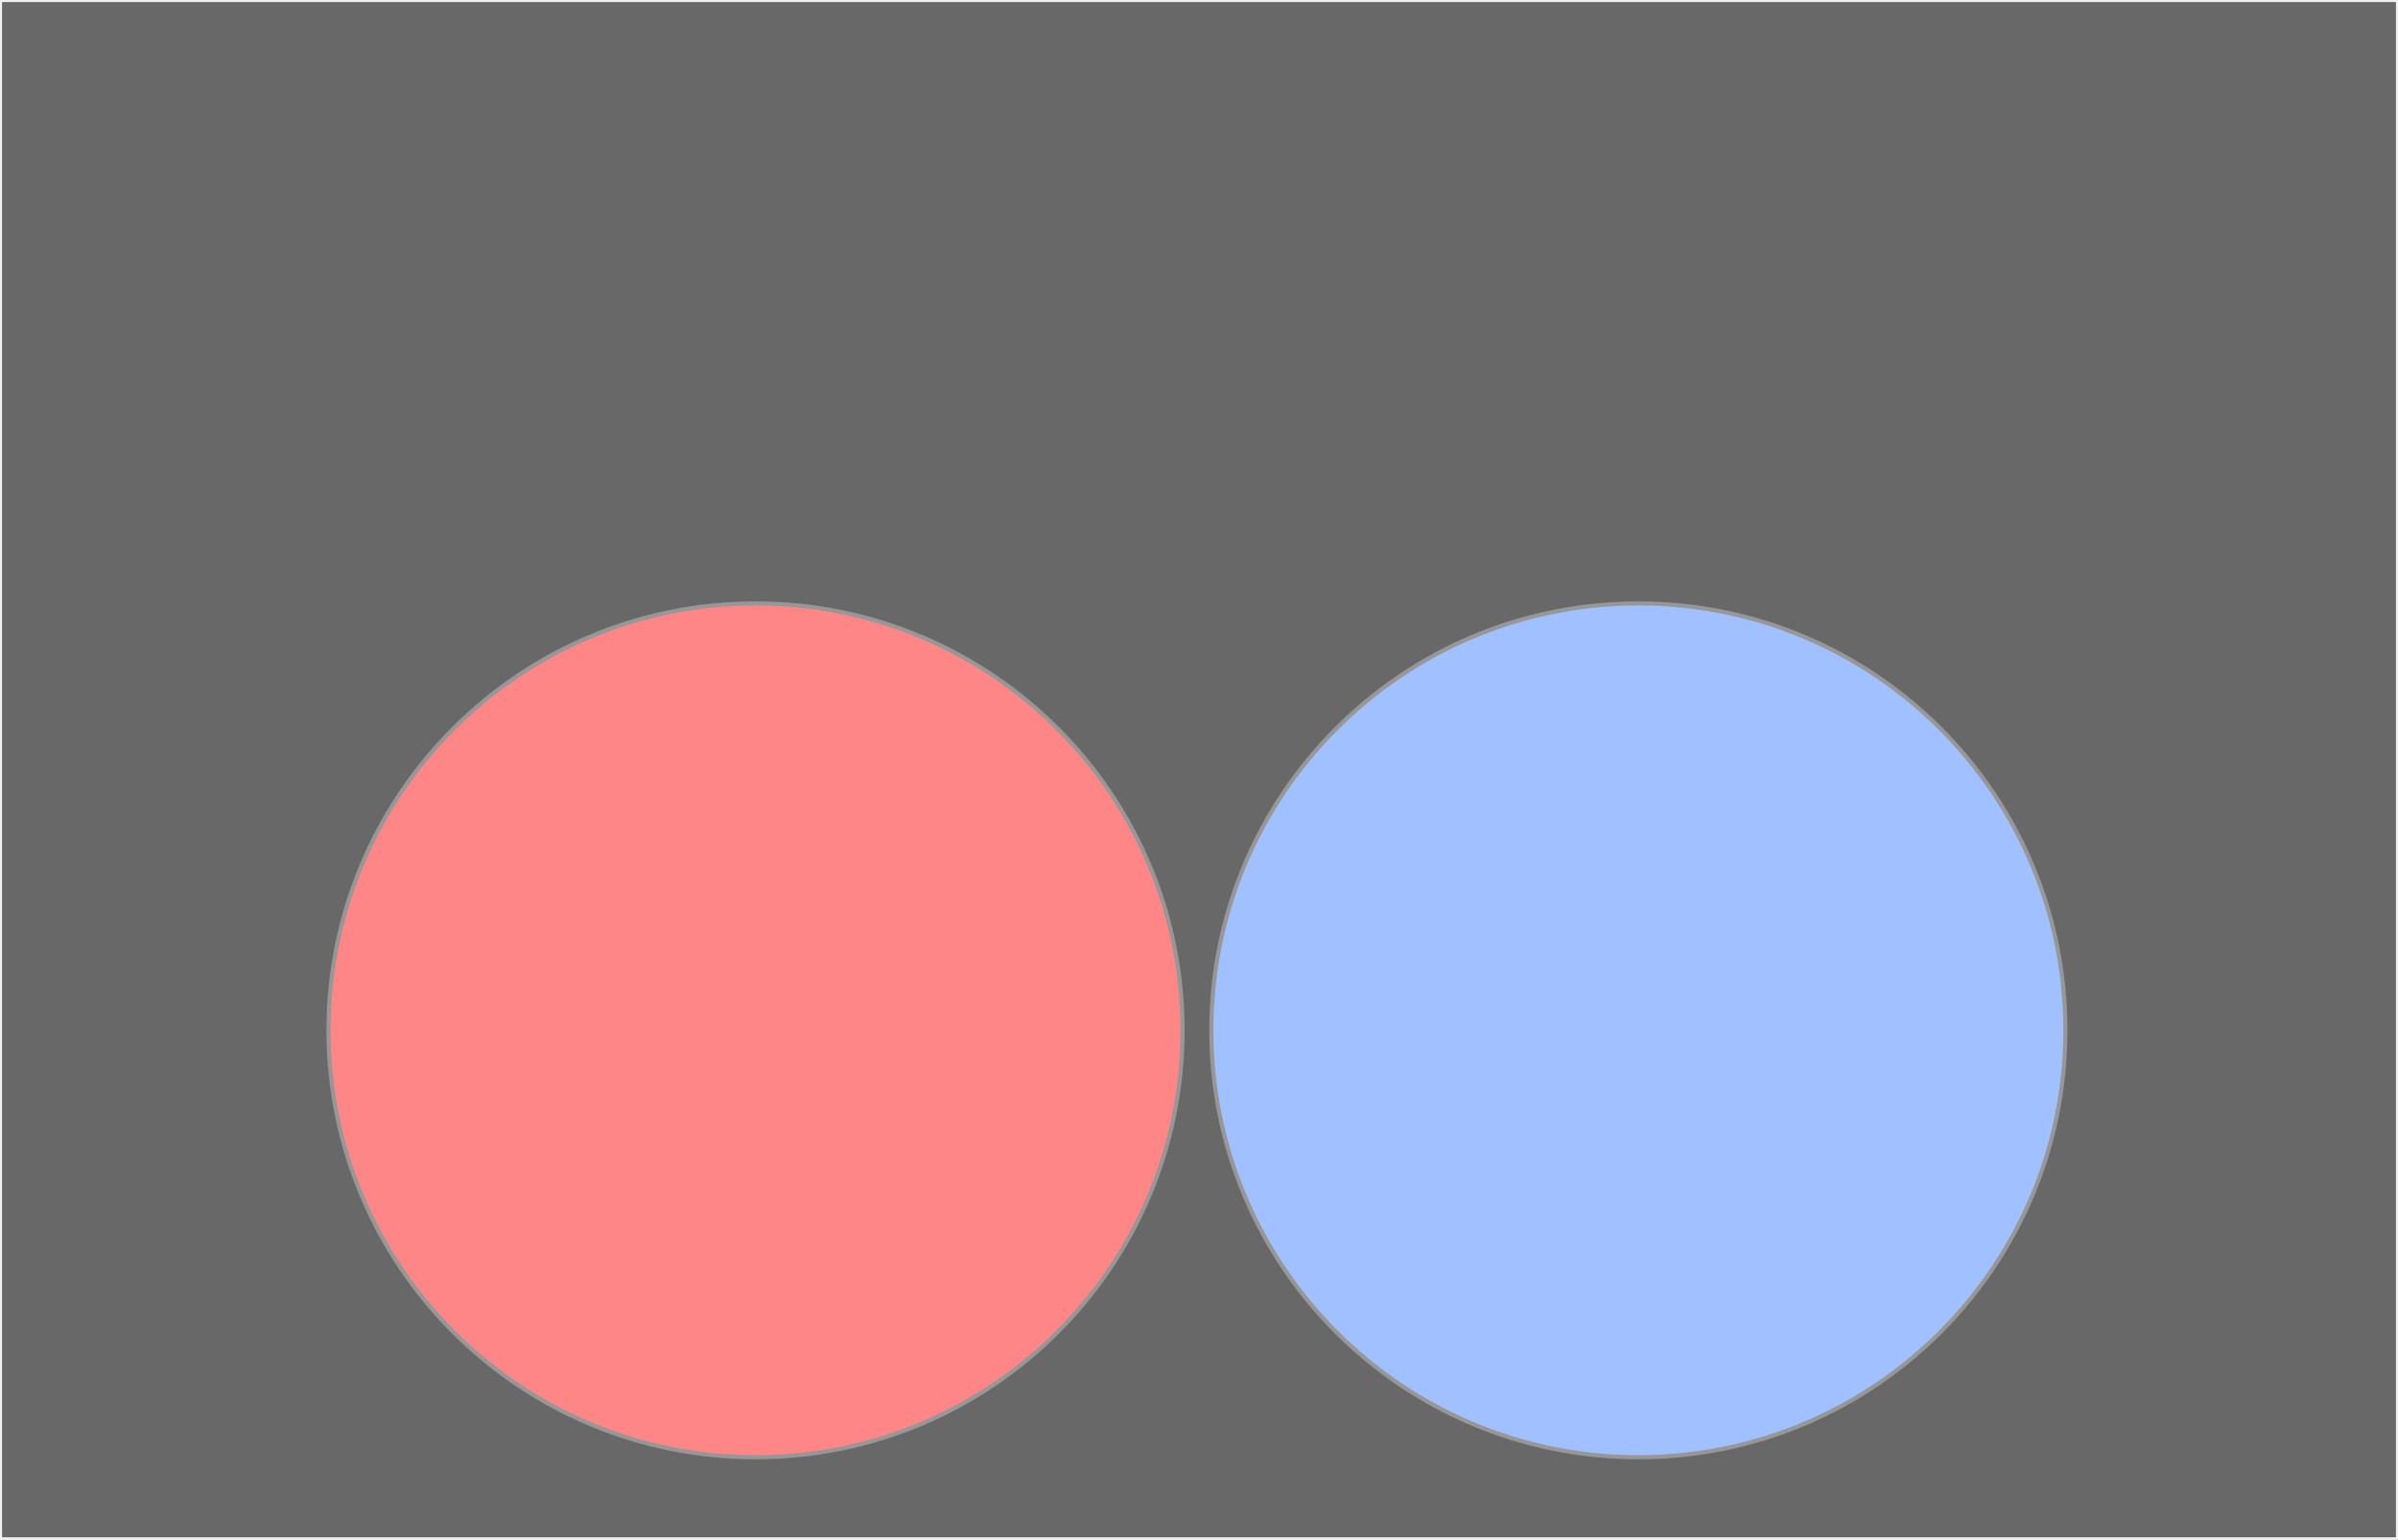
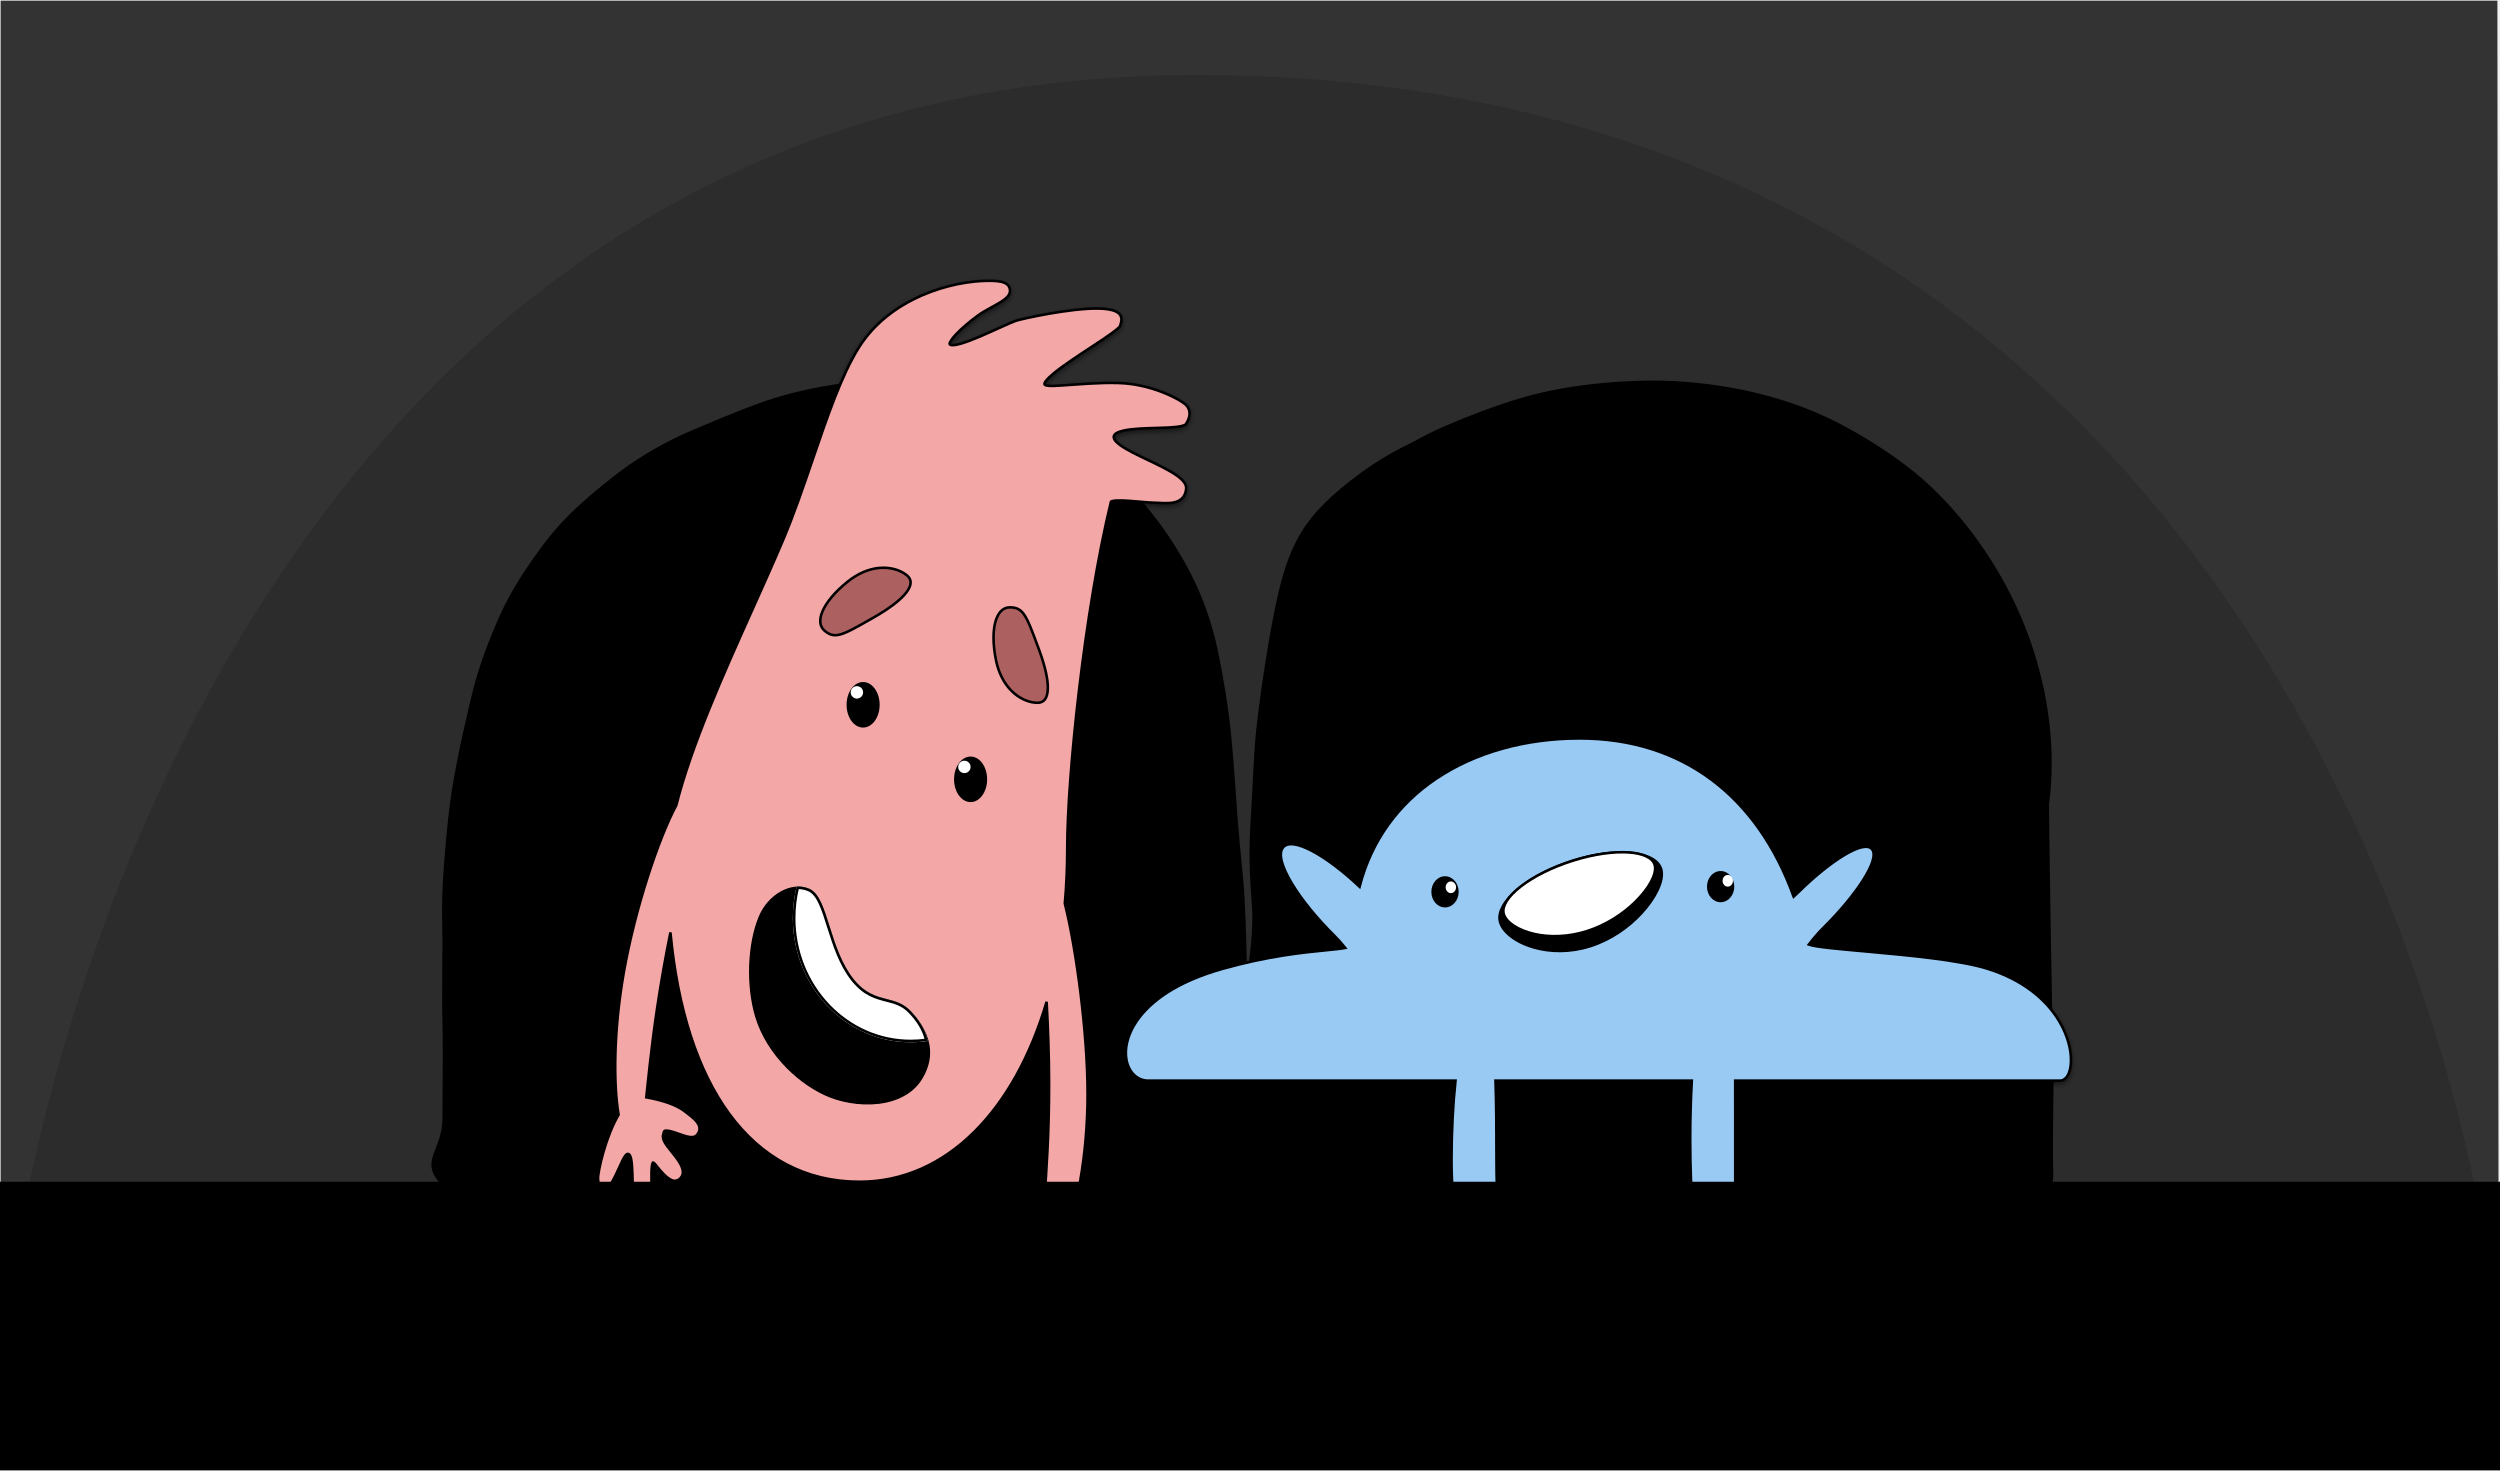
- <svg xmlns="http://www.w3.org/2000/svg" width="584px" height="375px" viewBox="0 0 584 375" version="1.1">
+ <svg xmlns="http://www.w3.org/2000/svg" xmlns:xlink="http://www.w3.org/1999/xlink" width="1923px" height="1131px" viewBox="0 0 1923 1131" version="1.1">
+   <defs>
+     <filter x="-3.1%" y="-1.7%" width="106.4%" height="103.5%" filterUnits="objectBoundingBox" id="filter-1">
+       <feOffset dx="0" dy="2" in="SourceAlpha" result="shadowOffsetOuter1" />
+       <feGaussianBlur stdDeviation="2" in="shadowOffsetOuter1" result="shadowBlurOuter1" />
+       <feColorMatrix values="0 0 0 0 0   0 0 0 0 0   0 0 0 0 0  0 0 0 0.5 0" type="matrix" in="shadowBlurOuter1" result="shadowMatrixOuter1" />
+       <feMerge>
+         <feMergeNode in="shadowMatrixOuter1" />
+         <feMergeNode in="SourceGraphic" />
+       </feMerge>
+     </filter>
+     <path d="M184.434,264.698 C187.471,263.366 190.796,262.776 194.193,262.856 C196.125,270.618 197.154,278.766 197.154,287.168 C197.154,339.942 156.578,382.725 106.526,382.725 C102.066,382.725 97.682,382.385 93.394,381.729 C95.232,373.11 99.966,365.588 106.494,358.762 C119.347,345.321 134.353,354.082 150.294,334.303 C169.397,310.6 169.847,271.097 184.434,264.698 Z" id="path-2" />
+     <filter x="-1.4%" y="-1.3%" width="102.9%" height="102.5%" filterUnits="objectBoundingBox" id="filter-3">
+       <feGaussianBlur stdDeviation="1" in="SourceAlpha" result="shadowBlurInner1" />
+       <feOffset dx="0" dy="1" in="shadowBlurInner1" result="shadowOffsetInner1" />
+       <feComposite in="shadowOffsetInner1" in2="SourceAlpha" operator="arithmetic" k2="-1" k3="1" result="shadowInnerInner1" />
+       <feColorMatrix values="0 0 0 0 0   0 0 0 0 0   0 0 0 0 0  0 0 0 0.5 0" type="matrix" in="shadowInnerInner1" />
+     </filter>
+     <filter x="-1.9%" y="-3.1%" width="103.9%" height="106.2%" filterUnits="objectBoundingBox" id="filter-4">
+       <feOffset dx="0" dy="2" in="SourceAlpha" result="shadowOffsetOuter1" />
+       <feGaussianBlur stdDeviation="2" in="shadowOffsetOuter1" result="shadowBlurOuter1" />
+       <feColorMatrix values="0 0 0 0 0   0 0 0 0 0   0 0 0 0 0  0 0 0 0.5 0" type="matrix" in="shadowBlurOuter1" result="shadowMatrixOuter1" />
+       <feMerge>
+         <feMergeNode in="shadowMatrixOuter1" />
+         <feMergeNode in="SourceGraphic" />
+       </feMerge>
+     </filter>
+   </defs>
  <g id="Page-1" stroke="none" stroke-width="1" fill="none" fill-rule="evenodd">
-     <g id="2scene1" fill-rule="nonzero">
-       <g id="2scene2">
-         <rect id="Rectangle" fill="#686868" x="0.5" y="0.5" width="583" height="374" />
-         <circle id="Oval" stroke="#979797" fill="#FF8686" cx="184" cy="251" r="104" />
-         <circle id="Oval" stroke="#979797" fill="#A0C0FF" cx="399" cy="251" r="104" />
+     <g id="Group-6">
+       <g id="2scene1-(2)">
+         <g id="Layer_3">
+           <polygon id="Path" fill="#333333" fill-rule="nonzero" points="1922 1082 0.5 1082 0.5 0.5 1921 0.5" />
+           <path d="M1046.546,1124.14 C1433.862,1124.14 1769.718,1124.14 1907.47,1124.14 C1969.621,1124.14 1862.054,57.665 919.683,57.665 C76.665,57.665 -37.527,1124.14 9.883,1124.14 C443.382,1124.14 510,1124.14 1046.546,1124.14 Z" id="Oval" fill="#2C2C2C" />
+         </g>
+         <g id="Layer_2" transform="translate(331, 292)" fill="#000000" fill-rule="nonzero">
+           <g id="Group-4" transform="translate(624.5, 333) scale(-1, 1) translate(-624.5, -333) ">
+             <g id="Group" transform="translate(0.346286, 0.674089)">
+               <path d="M616.329,410.57 C617.221,395.395 618.559,380.005 618.559,364.829 C618.559,349.654 617.444,334.264 616.552,319.088 C615.66,303.913 615.214,288.737 613.876,273.561 C612.315,258.385 610.308,243.21 608.078,228.248 C605.848,213.072 603.395,198.11 600.496,183.148 C596.036,160.491 591.131,137.407 579.089,117.315 C570.838,103.422 559.019,91.88 546.308,81.406 C533.821,71.146 519.995,61.528 505.723,53.833 C490.336,45.497 473.612,39.085 457.11,33.1 C440.608,27.115 423.661,21.558 406.267,17.924 C388.873,14.291 371.257,11.94 353.64,10.657 C335.8,9.375 317.961,8.947 300.344,10.23 C282.504,11.512 264.888,13.65 247.494,17.497 C230.1,21.344 213.153,26.688 196.651,33.1 C180.372,39.513 164.762,48.062 149.822,57.253 C134.881,66.444 120.386,76.276 107.452,88.032 C94.519,99.788 83.146,112.826 72.665,126.506 C62.184,140.185 53.042,154.934 45.237,170.11 C37.432,185.285 30.965,201.316 26.059,217.56 C21.153,234.019 7.861,243.65 6.077,260.535 C4.293,277.421 3.74,284.145 3.74,309.602 C3.74,335.059 1.192,494.785 0.3,517.869 C-0.592,540.74 1.192,583.861 0.3,606.731 C-0.592,629.816 8.888,622.176 17.139,643.764 C26.059,666.848 36.094,644.192 67.982,643.978 C82.7,643.978 99.871,643.764 119.271,643.55 C135.104,643.55 152.275,642.695 170.56,642.482 C186.839,642.268 204.01,642.695 221.849,642.482 C238.574,642.268 255.745,642.909 273.138,642.695 C290.086,642.482 307.257,642.268 324.427,642.054 C341.598,641.84 358.769,640.558 375.717,640.13 C393.11,639.703 410.281,639.917 427.006,639.489 C444.622,639.062 461.793,637.993 478.295,637.566 C496.58,636.924 513.751,636.711 529.584,636.069 C548.984,635.214 566.155,634.146 580.65,633.291 C611.646,631.153 629.932,628.375 629.932,625.168 C629.932,619.611 629.709,598.451 627.925,571.519 C627.033,555.061 626.141,536.465 624.803,517.869 C623.688,499.274 621.458,480.678 620.343,464.22 C618.113,433.441 616.775,437.502 616.329,410.57 Z" id="Path" />
+               <path d="M598.589,410.57 C599.445,400.097 600.728,389.624 601.369,379.15 C602.225,368.677 602.439,358.203 602.011,347.73 C601.369,326.783 600.942,305.623 599.659,284.89 C598.375,263.943 595.595,242.996 592.815,222.263 C590.034,201.743 586.613,181.224 582.335,161.132 C578.272,142.323 572.283,123.514 561.59,107.269 C551.11,91.238 536.14,77.986 520.955,66.23 C504.701,53.62 486.95,43.146 468.129,35.024 C448.881,26.688 428.992,19.207 408.888,13.222 C388.357,7.237 367.397,3.817 346.224,1.894 C325.265,-0.03 304.092,-0.671 282.919,1.039 C241.215,4.459 199.725,14.505 162.725,34.169 C144.974,43.574 127.437,54.688 111.397,67.085 C95.357,79.482 81.242,94.017 68.409,109.834 C43.173,141.254 23.925,177.591 12.804,216.278 C1.041,257.103 -2.381,300.92 6.388,342.814 C7.457,347.944 8.74,353.074 10.023,358.203 C11.307,362.906 13.445,367.822 13.659,372.097 C14.087,378.723 14.087,385.562 13.659,392.189 C12.804,406.723 12.162,421.258 11.307,435.578 C9.596,464.434 8.312,493.289 7.243,522.144 C6.601,536.465 5.96,550.786 5.746,565.107 C5.532,579 6.174,593.321 4.463,607.214 C4.249,608.496 4.463,606.787 4.463,606.787 C4.463,607.214 4.249,607.641 4.249,608.069 C4.035,608.924 4.035,609.565 3.821,610.42 C3.393,611.916 3.18,613.413 2.752,614.909 C1.896,618.115 1.255,621.535 0.613,624.955 C-0.456,632.222 1.255,639.917 3.821,646.756 C6.174,653.382 9.596,659.795 16.226,663.001 C23.069,666.207 30.127,664.919 36.757,662.573 C38.896,661.718 41.034,660.863 43.173,660.009 C44.456,659.581 45.525,658.94 46.809,658.512 C47.236,658.299 49.803,657.657 48.092,658.085 C46.167,658.512 48.947,657.871 49.375,657.657 C52.583,656.589 56.005,655.947 59.427,655.306 C60.924,655.092 58.571,655.52 58.571,655.306 C58.571,655.306 59.855,655.092 60.069,655.092 C60.924,655.092 61.993,654.879 63.063,654.879 C65.415,654.879 67.554,654.879 69.906,654.879 C89.155,654.879 108.403,654.665 127.651,654.451 C168.714,653.596 209.563,654.024 250.625,654.024 C272.012,654.024 293.399,653.81 314.786,653.382 C335.745,652.955 356.704,651.673 377.663,651.459 C398.408,651.245 419.154,650.818 439.685,649.963 C459.789,649.108 479.678,648.68 499.782,648.039 C518.816,647.398 537.637,646.329 556.671,644.833 C566.509,644.192 576.347,643.123 586.185,642.054 C591.745,641.413 597.306,640.772 602.653,639.062 C609.069,637.138 615.699,633.718 616.34,626.237 C616.554,621.749 616.34,617.26 616.126,612.771 C615.699,594.603 614.629,576.435 613.774,558.481 C612.704,537.748 611.635,516.801 609.924,496.068 C608.427,478.541 607.358,461.228 605.861,443.701 C605.433,438.571 605.005,433.441 604.15,428.525 C604.15,427.884 603.936,427.456 603.936,426.815 C603.722,425.105 604.364,429.166 603.936,427.242 C603.722,425.746 603.508,424.25 603.294,422.754 C603.08,421.044 602.867,419.548 602.653,417.838 C602.439,416.983 602.439,415.914 602.225,415.059 C602.011,413.135 601.797,412.494 601.797,411.425 C601.583,399.67 579.983,399.67 580.196,411.425 C580.196,413.777 579.555,418.693 579.341,422.326 C579.127,425.105 578.913,427.884 578.913,430.662 C578.699,435.151 579.341,439.426 579.769,443.914 C581.48,461.014 582.335,478.113 583.832,495.213 C585.543,515.518 586.613,536.038 587.682,556.343 C588.751,574.298 589.821,592.466 590.248,610.42 C590.462,615.336 590.248,620.252 590.462,624.955 C590.462,625.168 590.462,625.596 590.462,625.81 C590.034,624.741 591.745,621.535 591.959,621.107 C593.67,618.756 594.312,618.756 593.456,619.397 C597.306,616.405 596.023,617.901 595.167,618.329 C592.173,619.397 597.092,617.901 595.809,618.115 C594.74,618.329 593.67,618.756 592.601,618.97 C590.034,619.611 587.468,620.039 584.902,620.252 C583.405,620.466 581.694,620.68 580.196,620.894 C579.341,621.107 578.486,621.107 577.63,621.321 C576.988,621.321 576.347,621.535 575.705,621.535 C577.63,621.321 577.63,621.321 576.133,621.535 C567.364,622.39 558.81,623.245 550.041,623.672 C511.545,626.451 472.835,627.092 434.338,628.802 C414.021,629.657 393.703,630.085 373.172,630.298 C352.641,630.512 332.109,632.008 311.578,632.436 C270.729,633.291 229.666,633.291 188.817,633.077 C150.107,632.863 111.397,634.146 72.473,634.573 C63.918,634.573 55.363,634.787 47.023,636.711 C40.607,638.207 34.618,640.772 28.63,643.337 C27.561,643.764 26.705,644.192 25.636,644.619 C23.711,645.474 28.63,643.764 26.705,644.192 C26.277,644.405 25.85,644.405 25.422,644.619 C24.994,644.619 24.566,644.833 24.139,644.833 C22.214,645.26 27.561,644.619 25.85,644.619 C24.78,644.619 23.497,644.192 27.561,644.833 C25.208,644.405 30.127,646.115 28.63,645.26 C27.133,644.405 31.196,647.184 29.699,645.901 C28.416,644.833 29.913,645.474 30.341,646.756 C30.127,646.115 29.058,644.833 28.63,644.192 C27.347,642.482 29.485,646.329 28.63,644.192 C28.416,643.55 27.988,642.909 27.774,642.054 C26.919,639.917 26.277,637.566 25.636,635.214 C25.422,634.359 25.208,633.504 24.994,632.649 C24.353,630.085 25.208,634.573 24.994,632.222 C24.78,630.726 24.78,629.443 24.78,627.947 C24.78,626.878 24.566,625.168 24.994,624.1 C23.925,626.451 24.78,625.382 24.994,624.313 C25.208,623.458 25.422,622.603 25.636,621.962 C27.347,614.695 29.058,607.641 29.485,600.16 C30.341,586.908 29.913,573.87 30.127,560.618 C30.769,532.618 32.052,504.617 33.549,476.831 C35.046,448.403 36.115,419.975 37.826,391.334 C38.254,384.708 38.04,378.081 37.826,371.669 C37.612,366.112 35.901,361.41 34.19,356.28 C32.693,351.15 31.41,346.02 30.127,340.89 C25.85,322.081 24.566,302.203 25.422,282.325 C27.133,243.637 38.04,203.667 55.791,169.682 C73.542,135.483 97.068,104.49 127.009,81.192 C142.622,69.009 157.165,59.818 174.488,50.627 C182.615,46.139 191.17,42.291 199.938,38.871 C209.349,35.238 216.406,32.673 226.458,29.894 C236.082,27.115 245.92,24.978 255.758,23.268 C266.452,21.344 274.365,20.489 284.203,19.634 C304.948,17.924 325.693,18.352 346.224,20.276 C354.779,21.131 364.617,22.413 374.669,24.337 C384.721,26.26 394.559,28.398 404.183,31.39 C422.789,36.948 440.754,43.574 459.147,51.696 C477.326,59.818 492.724,69.009 508.123,81.192 C522.452,92.521 534.856,103.635 544.48,119.025 C553.891,133.987 558.81,152.369 562.659,170.11 C566.937,189.346 570.145,208.797 572.925,228.248 C578.913,269.073 581.694,310.111 583.832,351.364 C584.902,371.242 583.832,390.906 583.618,410.57 C583.405,418.906 597.948,418.693 598.589,410.57 Z" id="Path" />
+             </g>
+             <g id="Group" transform="translate(612.7201, 0.424557)">
+               <path d="M619.893,316.515 C617.251,300.896 614.389,285.491 610.866,270.086 C607.343,254.681 604.041,239.061 599.418,224.084 C594.574,208.893 588.85,194.13 582.245,179.794 C575.64,165.245 567.274,151.765 558.247,138.714 C549.221,125.662 539.534,113.252 527.865,101.912 C517.738,92.284 507.39,83.084 495.721,75.381 C484.273,67.678 471.944,60.618 459.615,54.199 C447.066,47.78 433.856,43.073 420.866,37.938 C407.877,32.803 395.107,27.668 381.678,23.602 C368.248,19.537 354.598,16.542 340.948,14.188 C327.298,11.834 313.427,9.909 299.337,9.695 C281.284,9.481 263.451,11.193 246.058,15.044 C228.665,18.681 211.713,24.672 195.421,31.947 C179.129,39.221 163.277,47.352 148.746,57.408 C134.216,67.464 120.566,78.804 108.016,91.428 C95.687,104.052 85.12,118.387 75.432,132.723 C65.525,147.486 57.599,162.677 51.655,178.724 C45.711,194.985 42.188,211.674 39.106,228.791 C36.023,245.48 33.382,262.597 31.84,279.928 C30.299,297.045 28.978,314.162 27.878,331.493 C26.777,348.824 25.015,365.941 23.254,383.057 C21.933,394.611 21.273,411.514 20.832,430.985 C20.392,445.748 19.952,462.223 19.952,479.126 C19.952,495.173 20.392,511.434 20.612,527.267 C20.832,544.598 20.612,561.073 20.832,575.409 C21.273,603.866 -0.964,614.992 22.153,623.55 C45.711,632.323 47.472,623.122 72.57,622.908 C97.889,622.694 97.889,622.908 122.987,622.694 C148.306,622.48 148.306,622.266 173.404,622.266 C198.723,622.052 198.723,622.052 223.822,621.838 C249.14,621.624 249.14,622.266 274.239,622.052 C299.557,621.838 299.557,621.838 324.656,621.624 C349.974,621.41 349.974,620.341 375.073,620.127 C400.391,619.913 400.391,620.983 425.49,620.769 C450.808,620.555 450.808,620.127 475.907,619.913 C501.225,619.699 501.225,620.341 526.324,620.127 C551.643,619.913 551.643,619.271 576.741,619.271 C602.06,619.057 610.206,636.816 627.598,619.057 C645.652,600.442 626.938,593.168 626.938,567.706 C626.938,542.245 626.718,542.245 626.718,516.569 C626.718,491.108 627.378,491.108 627.158,465.433 C627.158,439.971 626.718,439.971 627.158,414.296 C627.604,403.89 626.929,388.423 625.793,372.667 C624.125,349.547 621.464,325.804 619.893,316.515 Z" id="Path" />
+               <path d="M616.287,363.159 C613.726,340.693 610.099,318.227 606.471,295.975 C603.057,274.365 598.79,252.755 593.456,231.573 C583,190.706 565.077,151.979 539.472,118.387 C513.867,84.795 479.088,58.478 440.894,41.147 C431.292,36.868 421.69,33.017 412.088,28.951 C401.633,24.672 391.391,20.607 380.723,16.756 C360.452,9.695 338.901,4.988 317.564,2.206 C294.52,-0.789 271.689,-0.575 248.858,3.062 C227.521,6.485 206.61,13.332 186.766,22.105 C148.146,39.435 112.726,64.255 85.627,96.991 C72.612,112.61 61.089,129.941 51.701,148.128 C41.672,167.384 34.845,187.497 30.364,208.679 C25.883,230.503 22.256,252.541 20.122,274.579 C17.988,296.831 16.708,318.869 15.001,341.121 C13.507,360.805 10.947,380.276 9.88,399.96 C8.813,420.501 8.386,441.255 7.959,461.795 C7.533,483.405 8.173,505.015 8.173,526.412 C8.173,537.11 8.173,547.594 8.386,558.292 C8.386,563.213 8.386,568.134 8.6,573.055 C8.6,575.195 8.6,577.12 8.6,579.26 C8.6,580.33 8.386,581.4 8.386,582.256 C8.386,582.683 8.173,583.111 8.173,583.539 C7.959,585.037 8.6,581.186 8.173,583.753 C6.893,589.958 4.546,595.735 2.412,601.726 C0.491,607.075 -1.002,612.852 0.918,618.415 C3.479,625.904 10.947,630.183 17.775,632.75 C25.883,635.746 34.418,638.099 43.166,637.244 C50.207,636.602 57.035,634.462 64.077,633.392 C66.424,632.964 61.73,633.606 64.29,633.392 C65.357,633.392 66.637,633.178 67.704,633.178 C70.264,632.964 72.825,632.964 75.385,632.964 C79.44,632.964 83.707,632.964 87.761,632.964 C102.697,632.964 117.847,632.964 132.783,632.75 C162.442,632.536 191.887,632.109 221.546,631.895 C236.055,631.895 250.565,632.323 265.074,632.109 C279.584,632.109 294.093,631.895 308.602,631.895 C323.539,631.895 338.475,631.039 353.411,630.611 C368.347,630.183 383.283,630.825 398.433,631.039 C428.945,631.681 459.457,629.969 489.756,630.397 C505.119,630.611 520.482,630.397 535.845,629.969 C543.1,629.755 550.141,629.541 557.396,629.541 C559.529,629.541 561.876,629.541 564.01,629.541 C566.357,629.541 561.45,629.113 564.437,629.541 C565.29,629.755 566.357,629.755 567.211,629.969 C568.918,630.397 570.625,630.825 572.545,631.253 C573.185,631.467 573.825,631.681 574.679,631.895 C571.051,631.039 573.825,631.681 574.892,631.895 C581.72,634.462 588.548,637.244 596.016,636.816 C606.685,636.174 614.793,630.397 621.621,622.694 C626.742,616.917 630.583,609.429 629.942,601.726 C629.516,595.093 626.955,589.316 624.822,583.325 C624.395,581.828 623.755,580.33 623.328,578.832 C623.115,577.976 622.901,577.12 622.688,576.265 C622.688,575.837 622.474,575.409 622.474,574.981 C622.474,574.553 622.048,572.413 622.261,573.911 C622.474,575.409 622.048,572.627 622.048,572.199 C621.834,571.13 621.834,570.06 621.834,568.99 C621.834,566.422 621.834,563.855 621.834,561.501 C621.834,554.655 621.834,547.594 621.834,540.747 C621.834,525.342 621.621,509.937 622.048,494.531 C622.688,464.363 622.048,434.194 622.688,403.812 C622.901,390.118 622.901,376.425 622.261,362.731 C622.048,356.312 615.433,351.819 609.245,352.033 C603.484,352.247 596.016,355.884 596.229,362.731 C597.083,391.188 595.803,419.645 596.016,448.102 C596.229,478.484 595.589,508.867 595.803,539.035 C595.803,545.24 595.803,551.659 595.803,557.864 C595.803,567.064 596.016,575.837 598.577,584.823 C600.284,590.386 602.204,596.163 604.124,601.512 C604.551,602.582 603.911,600.014 603.911,600.014 C603.911,600.228 603.911,600.656 603.911,600.87 C603.911,601.512 604.124,602.154 603.911,602.796 C603.911,603.438 603.911,603.866 603.911,604.508 C603.911,606.005 603.271,603.866 604.124,603.438 C603.911,603.438 603.911,604.508 603.911,604.508 C603.698,605.149 603.484,605.791 603.271,606.219 C602.631,607.931 604.551,604.294 603.271,606.433 C602.204,608.145 601.137,609.429 599.857,611.14 C599.217,612.21 600.07,610.926 600.284,610.712 C599.857,611.14 599.643,611.354 599.217,611.782 C598.577,612.424 597.723,613.28 596.87,613.922 C596.656,614.136 594.949,615.206 594.949,615.42 C594.949,615.206 597.51,613.922 595.803,614.992 C595.376,615.206 594.949,615.42 594.736,615.634 C594.523,615.847 594.096,615.847 593.882,616.061 C593.029,616.703 595.589,615.42 595.589,615.42 C595.163,615.42 594.096,615.634 593.669,615.847 C593.029,616.061 597.083,615.847 594.949,615.634 C594.309,615.634 591.535,615.42 594.096,615.634 C596.656,615.847 594.523,615.634 593.882,615.42 C593.242,615.206 592.602,615.206 591.962,614.992 C591.322,614.778 590.895,614.564 590.255,614.564 C588.548,614.136 593.242,615.634 590.468,614.564 C586.628,613.28 583,611.782 579.16,610.712 C564.437,606.219 548.221,608.145 533.071,608.573 C502.985,609.429 472.9,608.359 442.814,609.001 C427.878,609.429 412.729,609.857 397.579,609.429 C382.856,609.215 368.134,608.787 353.411,609.215 C338.901,609.643 324.605,610.498 310.096,610.498 C296.013,610.712 282.144,610.712 268.061,610.926 C253.979,611.14 239.683,610.712 225.6,610.712 C211.091,610.712 196.581,610.926 182.072,611.14 C152.2,611.354 122.541,611.782 92.669,611.996 C84.774,611.996 76.879,611.996 69.198,612.21 C61.089,612.424 53.408,613.922 45.727,615.634 C44.446,615.847 42.953,616.275 41.672,616.489 C39.539,616.917 41.459,616.275 42.526,616.489 C41.672,616.489 40.819,616.703 40.179,616.703 C39.539,616.703 38.899,616.703 38.258,616.703 C37.832,616.703 37.618,616.703 37.192,616.703 C35.911,616.703 38.899,616.917 38.685,616.917 C36.765,616.275 34.845,616.275 32.924,615.634 C32.071,615.42 31.217,614.992 30.15,614.778 C28.87,614.35 30.577,614.992 30.79,614.992 C30.15,614.778 29.51,614.564 28.657,614.136 C27.163,613.494 25.669,612.852 24.176,611.996 C22.469,611.14 26.096,613.494 24.816,612.424 C24.389,611.996 22.896,610.498 24.389,612.21 C25.883,613.922 24.603,612.424 24.389,611.996 C23.749,610.284 25.669,614.35 24.816,612.638 C24.603,612.21 24.389,610.498 24.816,612.638 C25.243,614.778 24.816,612.852 25.029,612.424 C25.029,611.996 25.243,611.568 25.029,611.14 C25.029,611.14 24.389,613.708 24.816,612.852 C25.029,612.424 25.029,611.996 25.029,611.782 C25.669,609.429 26.523,607.075 27.376,604.935 C29.937,598.089 32.071,591.456 33.138,584.395 C34.418,575.623 33.564,566.636 33.564,557.65 C33.564,547.166 33.564,536.682 33.351,526.412 C32.924,485.117 32.497,443.609 34.631,402.314 C35.485,383.271 38.045,364.229 39.539,345.186 C41.246,323.576 42.526,301.966 44.233,280.356 C46.153,258.532 49.141,238.634 53.195,217.665 C57.249,197.553 62.796,178.082 71.971,159.682 C72.185,159.468 73.252,157.114 72.825,157.97 C73.465,156.9 74.105,155.616 74.745,154.547 C76.026,152.193 77.306,149.84 78.586,147.7 C81.147,143.207 83.92,138.927 86.694,134.648 C92.242,126.304 97.79,118.173 103.977,110.257 C110.592,101.912 115.5,96.563 122.968,89.288 C130.222,82.442 137.904,75.809 145.799,69.818 C161.588,57.622 177.591,48.636 196.581,39.863 C201.276,37.724 205.97,35.798 210.664,33.872 C213.011,33.017 215.145,32.161 217.492,31.305 C217.919,31.091 218.559,30.877 218.986,30.663 C220.693,30.021 217.492,31.091 219.412,30.449 C220.693,30.021 221.973,29.593 223.253,29.165 C233.068,25.956 243.097,23.602 253.125,21.677 C255.686,21.249 258.246,20.821 260.593,20.393 C261.874,20.179 263.367,19.965 264.647,19.965 C264.647,19.965 266.568,19.751 265.501,19.965 C264.434,20.179 266.781,19.751 266.781,19.751 C272.116,19.323 277.45,18.895 282.784,18.895 C288.119,18.681 293.453,18.895 298.787,19.109 C301.348,19.323 303.908,19.537 306.469,19.751 C307.322,19.751 307.962,19.965 308.816,19.965 C308.602,19.965 307.322,19.751 308.602,19.965 C309.883,20.179 311.376,20.393 312.656,20.393 C333.354,23.174 354.264,27.668 374.108,34.3 C374.748,34.514 375.602,34.728 376.242,35.156 C376.028,35.156 374.961,34.728 376.242,35.156 C377.309,35.584 378.375,36.012 379.442,36.44 C382.216,37.51 384.777,38.58 387.55,39.435 C392.245,41.361 396.939,43.073 401.633,44.998 C411.235,48.85 421.05,52.701 430.652,56.98 C440.04,61.259 449.002,66.181 457.75,71.316 C466.072,76.237 473.54,81.158 481.648,87.577 C497.438,99.773 510.88,113.252 522.616,128.871 C534.351,144.49 545.447,161.393 553.768,178.938 C562.73,197.767 569.985,217.451 575.532,237.564 C581.293,258.318 585.774,279.5 589.828,300.468 C593.882,321.009 598.15,341.763 601.35,362.517 C601.991,366.368 604.978,368.722 608.819,368.722 C612.019,369.364 616.713,367.01 616.287,363.159 Z" id="Path" />
+             </g>
+           </g>
+         </g>
      </g>
+       <g id="Group-3" filter="url(#filter-1)" transform="translate(687.5, 618.5) scale(-1, 1) translate(-687.5, -618.5) translate(461, 217)">
+         <path d="M450.273,697.066 C449.165,697.224 448.05,697.332 446.78,696.605 C445.97,696.141 445.074,695.312 444.164,693.806 C441.427,689.271 439.302,684.591 437.485,680.585 C435.645,676.527 434.151,673.17 432.614,671.465 C432.169,670.971 431.74,670.615 431.263,670.546 C430.867,670.489 430.475,670.671 430.051,671.009 C427.659,672.917 427.636,683.9 427.432,691.595 C427.341,695.021 427.26,697.886 427.044,699.272 C426.819,700.722 426.75,702.09 426.684,703.346 C426.556,705.823 426.387,707.885 425.404,709.391 C424.584,710.648 423.232,711.592 420.806,712.02 C419.468,712.256 418.333,712.205 417.373,711.884 C416.363,711.546 415.529,710.915 414.862,709.948 C413.707,708.275 413.062,705.473 412.89,701.308 C412.784,698.752 412.826,695.655 412.869,692.515 C412.934,687.746 413.007,682.873 412.538,679.706 C412.382,678.651 412.18,677.801 411.861,677.263 C410.969,677.104 409.952,678.658 408.53,680.417 C405.728,683.884 401.806,688.676 397.464,690.732 C396.453,691.212 395.448,691.364 394.499,691.275 C393.461,691.177 392.486,690.786 391.642,690.192 C389.841,688.925 388.663,686.731 388.701,684.648 C388.791,679.819 392.923,674.498 397.017,669.388 C401.014,664.401 405.242,659.571 403.806,655.656 C403.677,655.305 403.597,654.91 403.519,654.504 C403.412,653.945 403.396,653.264 402.784,652.921 C402.266,652.63 401.434,652.583 400.123,652.773 C397.616,653.137 394.704,654.175 391.838,655.187 C388.685,656.3 385.586,657.381 383.097,657.631 C380.916,657.85 379.191,657.424 378.077,656.187 C376.925,654.907 376.299,653.645 376.054,652.422 C375.774,651.028 375.982,649.671 376.543,648.365 C377.926,645.146 381.586,642.239 384.565,639.928 C385.154,639.471 385.713,639.038 386.216,638.629 C393.787,632.475 404.942,629.277 416.882,627.043 C416.637,624.764 416.384,622.369 416.118,619.857 C413.844,598.32 410.662,568.199 403.791,529.201 C401.994,518.998 400.146,509.338 398.297,500.235 C392.744,559.511 377.176,606.882 353.106,639.695 C328.225,673.612 294.268,692.023 252.847,692.023 C219.518,692.023 189.45,678.311 164.619,653.676 C140.512,629.759 121.34,595.531 108.941,553.584 C107.882,573.484 107.046,595.188 107.046,617.609 C107.046,655.4 109.14,684.236 110.637,704.855 C111.037,710.362 111.395,715.284 111.66,719.634 C124.69,719.673 136.782,720.79 145.627,725.713 C146.192,726.028 146.818,726.358 147.477,726.706 C150.813,728.464 154.921,730.691 156.841,733.62 C157.62,734.809 158.061,736.109 158.027,737.531 C157.998,738.778 157.601,740.13 156.688,741.59 C155.806,743.002 154.181,743.721 151.995,743.884 C149.501,744.071 146.261,743.545 142.962,742.996 C139.965,742.498 136.917,741.982 134.385,742.059 C133.061,742.1 132.25,742.291 131.79,742.667 C131.246,743.111 131.349,743.785 131.341,744.355 C131.335,744.767 131.324,745.17 131.258,745.539 C130.524,749.643 135.525,753.666 140.326,757.882 C145.245,762.203 150.238,766.725 151.164,771.465 C151.563,773.509 150.784,775.875 149.23,777.436 C148.502,778.167 147.61,778.722 146.604,778.998 C145.685,779.251 144.669,779.276 143.59,778.979 C138.958,777.708 134.263,773.671 130.902,770.744 C129.197,769.259 127.926,767.905 127.289,767.905 C126.854,768.802 126.802,769.674 126.832,770.741 C126.919,773.941 127.837,778.727 128.729,783.412 C129.316,786.497 129.895,789.54 130.234,792.075 C130.787,796.207 130.638,799.079 129.791,800.927 C129.301,801.995 128.59,802.761 127.654,803.269 C126.764,803.752 125.655,804 124.297,804 C121.833,804 120.338,803.304 119.312,802.209 C118.082,800.897 117.559,798.895 117.002,796.478 C116.72,795.253 116.414,793.918 115.941,792.53 C115.488,791.201 114.911,788.395 114.227,785.036 C112.691,777.494 110.763,766.682 108.076,765.219 C107.6,764.959 107.182,764.848 106.802,764.973 C106.344,765.124 105.984,765.55 105.631,766.113 C104.413,768.059 103.524,771.625 102.416,775.942 C101.322,780.203 100.042,785.18 98.132,790.122 C97.498,791.763 96.76,792.735 96.042,793.333 C94.899,794.285 93.759,794.358 92.885,794.386 C91.357,794.45 90.356,793.723 89.588,792.608 C88.643,791.235 88.092,789.223 87.79,788.005 C86.477,782.717 87.909,753.252 95.403,734.899 C86.213,715.576 77.433,672.816 77.433,624.225 C77.433,578.556 85.922,513.641 94.942,477.911 C93.721,464.237 93.093,450.078 93.093,435.495 C93.093,380.269 79.786,252.568 59.459,168.9 C59.12,168.653 58.815,168.539 58.445,168.438 C57.418,168.156 55.965,168.02 54.242,167.972 C49.289,167.837 42.197,168.467 36.249,168.994 C32.19,169.353 28.654,169.664 26.656,169.664 C25.347,169.664 23.897,169.742 22.377,169.824 C17.36,170.094 11.637,170.347 7.506,168.273 C4.438,166.731 2.16,163.972 1.612,159.032 C1.431,157.402 1.955,155.749 3.113,154.095 C4.256,152.463 6.032,150.815 8.274,149.173 C13.937,145.029 22.635,140.867 31.191,136.781 C39.116,132.998 46.916,129.281 51.98,125.685 C53.836,124.366 55.316,123.073 56.263,121.793 C56.999,120.797 57.411,119.821 57.304,118.847 C57.187,117.793 56.471,116.972 55.403,116.279 C53.975,115.352 51.929,114.668 49.481,114.134 C42.569,112.626 32.544,112.385 23.534,112.161 C12.457,111.886 3.223,111.311 1.774,109.138 C-0.089,106.345 -1,103.577 -1,101.076 C-1,98.469 -0.029,96.131 1.921,94.298 C5.452,90.977 22.374,81.331 44.061,78.385 C56.407,76.707 73.2,77.842 86.96,78.779 C99.042,79.601 109.147,80.694 110.5,78.795 C110.651,78.584 110.647,78.323 110.584,78.039 C110.468,77.513 110.147,76.923 109.681,76.264 C108.506,74.602 106.436,72.607 103.777,70.391 C96.382,64.224 84.498,56.443 74.067,49.61 C62.673,42.147 53.152,35.704 52.401,33.599 C51.194,30.215 50.832,27.199 52.692,24.859 C54.13,23.05 56.998,21.575 62.312,20.812 C78.991,18.415 115.523,25.431 130.844,29.232 C133.555,29.905 139.553,32.611 146.62,35.814 C155.701,39.93 166.576,44.864 174.402,47.194 C177.155,48.014 179.516,48.513 181.26,48.506 C181.933,48.503 182.501,48.428 182.937,48.236 C183.2,48.119 183.406,47.957 183.512,47.712 C183.755,47.147 183.316,46.289 182.708,45.261 C181.841,43.793 180.401,42.007 178.509,40.003 C174.631,35.898 168.876,30.919 162.138,25.94 C158.718,23.413 154.7,21.213 150.926,19.144 C146.814,16.889 142.987,14.779 140.458,12.595 C138.318,10.746 137.107,8.82 137.107,6.779 C137.107,5.275 137.498,4.059 138.169,3.068 C138.893,2.001 139.955,1.19 141.27,0.593 C144.311,-0.785 148.79,-0.987 153.058,-0.999 L153.645,-1 C181.304,-1 229.484,11.811 253.697,50.852 C266.813,72 277.604,103.514 288.782,136.198 C296.025,157.376 303.435,179.045 311.763,198.681 C318.852,215.397 326.819,233.14 334.993,251.346 C357.808,302.16 382.234,356.578 393.777,402.359 C407.4,427.782 425.482,481.65 434.157,530.883 C442.047,575.663 442.201,616.863 438.199,640.479 C448.221,657.406 454.346,684.65 453.983,689.924 C453.896,691.176 453.703,693.254 453.01,694.77 C452.432,696.035 451.529,696.901 450.273,697.066 Z" id="Combined-Shape" stroke="#000000" stroke-width="2" fill="#F3A7A7" />
+         <g id="Group-2" transform="translate(107, 202)">
+           <path d="M1.037,111.407 C0.672,104.19 2.986,93.686 7.799,80.683 C8.048,80.011 8.292,79.352 8.531,78.705 C13.278,65.869 16.181,57.956 19.518,53.363 C22.298,49.536 25.392,48.176 30.247,48.176 C32.818,48.176 35.034,49.123 36.848,50.882 C38.791,52.768 40.272,55.557 41.273,59.08 C43.303,66.226 43.34,76.332 40.998,88.28 C38.929,98.838 34.59,106.587 29.412,111.943 C22.94,118.637 15.168,121.585 8.998,121.585 C6.554,121.585 4.669,120.765 3.363,119.144 C1.95,117.388 1.207,114.766 1.037,111.407 Z" id="Oval" stroke="#000000" stroke-width="2" fill="#AD6161" />
+           <path d="M129.857,80.141 C127.41,80.139 125.523,79.317 124.214,77.695 C122.798,75.939 122.053,73.319 121.88,69.962 C121.509,62.75 123.816,52.255 128.621,39.266 C128.87,38.595 129.113,37.936 129.352,37.289 C134.092,24.467 136.99,16.562 140.325,11.975 C143.104,8.153 146.199,6.797 151.057,6.801 C153.631,6.803 155.85,7.752 157.666,9.512 C159.613,11.398 161.097,14.186 162.102,17.708 C164.139,24.851 164.184,34.949 161.851,46.886 C159.789,57.435 155.454,65.175 150.277,70.522 C143.806,77.207 136.031,80.146 129.857,80.141 Z" id="Oval" stroke="#000000" stroke-width="2" fill="#AD6161" transform="translate(142.7277, 43.47093) scale(1, -1) rotate(40) translate(-142.7277, -43.47093) " />
+           <ellipse id="Oval" fill="#000000" cx="60.418" cy="180.462" rx="12.72" ry="17.519" />
+           <ellipse id="Oval" fill="#000000" cx="143.095" cy="123.128" rx="12.72" ry="17.519" />
+           <path d="M225.672,362.9 C216.851,392.432 190.977,416.054 168.09,424.892 C156.123,429.513 139.926,431.731 125.506,428.661 C114.104,426.233 103.808,420.494 97.641,409.976 C92.38,401.003 91.157,392.456 92.583,384.555 C94.307,374.992 99.897,366.383 106.855,359.107 C112.509,353.195 118.592,351.652 124.979,350.013 C133.12,347.923 141.755,345.696 150.684,334.617 C160.083,322.955 164.995,307.489 169.274,293.984 C173.645,280.189 177.281,268.382 184.635,265.156 C191.368,262.202 199.101,263.216 206.033,267.012 C213.133,270.899 219.4,277.706 222.934,286.223 C231.633,307.182 232.825,338.95 225.672,362.9 Z" id="Oval" stroke="#000000" fill="#000000" />
+           <g id="Combined-Shape">
+             <use fill="#FFFFFF" fill-rule="evenodd" xlink:href="#path-2" />
+             <use fill="black" fill-opacity="1" filter="url(#filter-3)" xlink:href="#path-2" />
+             <path stroke="#000000" stroke-width="2" d="M196.154,287.168 C196.154,313.285 186.117,336.932 169.884,354.048 C153.669,371.145 131.271,381.725 106.526,381.725 C102.486,381.725 98.508,381.443 94.61,380.895 C96.56,372.888 101.089,365.86 107.216,359.453 C112.795,353.62 118.804,352.114 125.104,350.497 C133.331,348.385 142.051,346.125 151.073,334.931 C160.51,323.221 165.454,307.696 169.751,294.135 C174.058,280.542 177.568,268.802 184.836,265.614 C187.512,264.44 190.424,263.871 193.407,263.85 C195.201,271.309 196.154,279.121 196.154,287.168 Z" stroke-linejoin="square" />
+           </g>
+           <ellipse id="Oval" fill="#FFFFFF" cx="65.188" cy="170.907" rx="4.77" ry="4.778" />
+           <ellipse id="Oval" fill="#FFFFFF" cx="147.865" cy="113.573" rx="4.77" ry="4.778" />
+         </g>
+       </g>
+       <g id="Group-5" filter="url(#filter-4)" transform="translate(867, 569)">
+         <path d="M717.444,262.246 L467.721,262.246 C467.754,271.821 467.746,281.898 467.737,292.335 C467.732,297.285 467.728,302.316 467.728,307.413 C467.728,312.51 467.732,317.542 467.737,322.492 C467.787,379.799 467.734,426.235 460.909,438.947 C459.473,442.85 457.401,446.249 453.971,448.557 C451.094,450.493 447.245,451.673 441.947,451.673 C438.771,451.673 435.984,451.776 433.534,451.865 C427.825,452.075 423.882,452.166 421.049,450.919 C418.533,449.811 416.787,447.717 415.537,443.674 C413.938,438.5 414.783,433.467 417.52,429.058 C420.303,424.573 425.069,420.73 431.224,418.093 C432.109,417.714 433.196,417.2 434.391,416.637 C436.57,415.608 439.099,414.417 441.423,413.539 C436.362,388.877 433.106,350.508 433.106,307.413 C433.106,291.569 433.546,276.365 434.354,262.246 L283.343,262.244 C283.969,280.247 284.079,301.483 284.079,324.225 C284.079,349.663 285.808,373.68 287.232,393.484 C288.177,406.612 288.987,417.894 289.078,426.521 C289.518,428.899 289.374,431.645 289.211,434.532 C289.147,435.661 289.081,436.812 289.053,437.971 C288.995,440.336 288.536,442.203 287.75,443.688 C286.883,445.325 285.618,446.516 283.995,447.382 C280.33,449.338 274.711,449.56 267.811,449.766 C267.473,449.776 267.132,449.786 266.788,449.797 C266.447,449.807 266.106,449.818 265.765,449.829 C258.64,450.051 251.86,450.219 247.415,448.387 C245.525,447.607 244.034,446.476 243.045,444.896 C242.144,443.457 241.651,441.633 241.708,439.309 C241.844,433.778 244.617,428.675 249.03,424.913 C253.073,421.467 258.491,419.152 264.459,418.685 C256.591,396.189 249.513,361.747 249.513,324.225 C249.513,301.487 250.629,280.252 252.563,262.244 L16.245,262.246 C12.011,262.246 8.261,260.633 5.34,257.81 C2.437,255.003 0.353,250.987 -0.53,246.159 C-2.035,237.933 -0.053,227.313 7.329,216.467 C17.439,201.613 37.733,186.28 73.139,176.295 C108.48,166.328 135.502,163.661 152.697,161.965 C159.15,161.329 164.205,160.835 167.779,160.133 C165.147,156.86 162.343,153.666 159.325,150.681 C145.204,136.715 133.697,122.284 126.502,110.246 C122.796,104.046 120.23,98.47 119.017,93.906 C117.761,89.18 117.986,85.514 119.644,83.188 C120.496,81.994 121.683,81.172 123.181,80.72 C124.6,80.291 126.313,80.199 128.284,80.451 C132.084,80.936 136.899,82.71 142.404,85.628 C152.756,91.117 165.61,100.667 178.771,113.075 C188.148,76.845 209.176,49.419 236.869,30.545 C267.885,9.406 307.276,-1 348.021,-1 C387.529,-1 421.68,10.028 449.463,30.745 C477.254,51.469 498.679,81.897 512.686,120.725 C513.824,119.703 514.957,118.639 516.079,117.529 C528.974,104.779 541.675,94.677 551.781,88.644 C557.019,85.517 561.576,83.48 565.121,82.697 C566.975,82.288 568.57,82.219 569.868,82.479 C571.301,82.766 572.399,83.444 573.15,84.497 C574.507,86.4 574.587,89.555 573.252,93.742 C571.991,97.695 569.511,102.594 566.011,108.094 C559.221,118.766 548.58,131.741 535.692,144.484 C531.54,148.589 527.79,153.065 524.337,157.545 C529.721,159.47 546.981,160.958 568.007,162.85 C599.948,165.726 640.546,169.393 662.277,176.304 C688.93,184.781 705.522,199.082 715.067,213.534 C722.103,224.187 725.314,234.935 725.9,243.543 C726.264,248.898 725.61,253.436 724.25,256.653 C723.506,258.411 722.547,259.788 721.436,260.728 C720.262,261.722 718.916,262.246 717.444,262.246 Z" id="Combined-Shape" stroke="#000000" stroke-width="2" fill="#99CAF4" />
+         <path d="M347.306,159.196 C330.907,159.914 316.413,155.523 305.548,149.053 C299.168,145.254 294.041,140.74 290.529,136.125 C287.029,131.525 285.127,126.834 285.285,122.68 C285.423,119.033 287.271,115.5 290.426,112.202 C293.836,108.639 298.766,105.361 304.829,102.523 C316.885,96.882 333.392,93.006 351.49,92.214 C369.573,91.422 385.827,93.858 397.484,98.458 C403.32,100.76 407.994,103.599 411.128,106.858 C414.012,109.858 415.576,113.211 415.439,116.82 C415.123,125.127 405.723,136.241 391.743,145.01 C379.606,152.624 363.928,158.469 347.306,159.196 Z" id="Oval" stroke="#000000" stroke-width="2" fill="#000000" transform="translate(350.3613, 125.6697) rotate(-15) translate(-350.3613, -125.6697) " />
+         <path d="M346.308,147.501 C330.927,148.174 317.313,144.609 307.094,139.302 C301.107,136.193 296.289,132.489 292.982,128.692 C289.73,124.957 287.932,121.144 288.061,117.749 C288.174,114.774 289.883,111.898 292.778,109.2 C295.957,106.237 300.56,103.505 306.227,101.129 C317.511,96.399 332.978,93.11 349.95,92.368 C366.91,91.625 382.167,93.565 393.121,97.319 C398.596,99.195 402.985,101.516 405.934,104.197 C408.593,106.614 410.066,109.317 409.955,112.25 C409.695,119.101 400.913,128.263 387.929,135.541 C376.576,141.905 361.895,146.819 346.308,147.501 Z" id="Oval" stroke="#000000" stroke-width="2" fill="#FFFFFF" transform="translate(349.0075, 119.8969) rotate(-15) translate(-349.0075, -119.8969) " />
+         <ellipse id="Oval" fill="#000000" cx="244.5" cy="117" rx="10.5" ry="12" />
+         <ellipse id="Oval" fill="#000000" cx="456.5" cy="113" rx="10.5" ry="12" />
+         <ellipse id="Oval" fill="#FFFFFF" cx="462" cy="108.5" rx="4" ry="4.5" />
+         <ellipse id="Oval" fill="#FFFFFF" cx="249" cy="113.5" rx="4" ry="4.5" />
+       </g>
+       <rect id="Rectangle" fill="#000000" x="0" y="909" width="1923" height="222" />
    </g>
  </g>
</svg>
